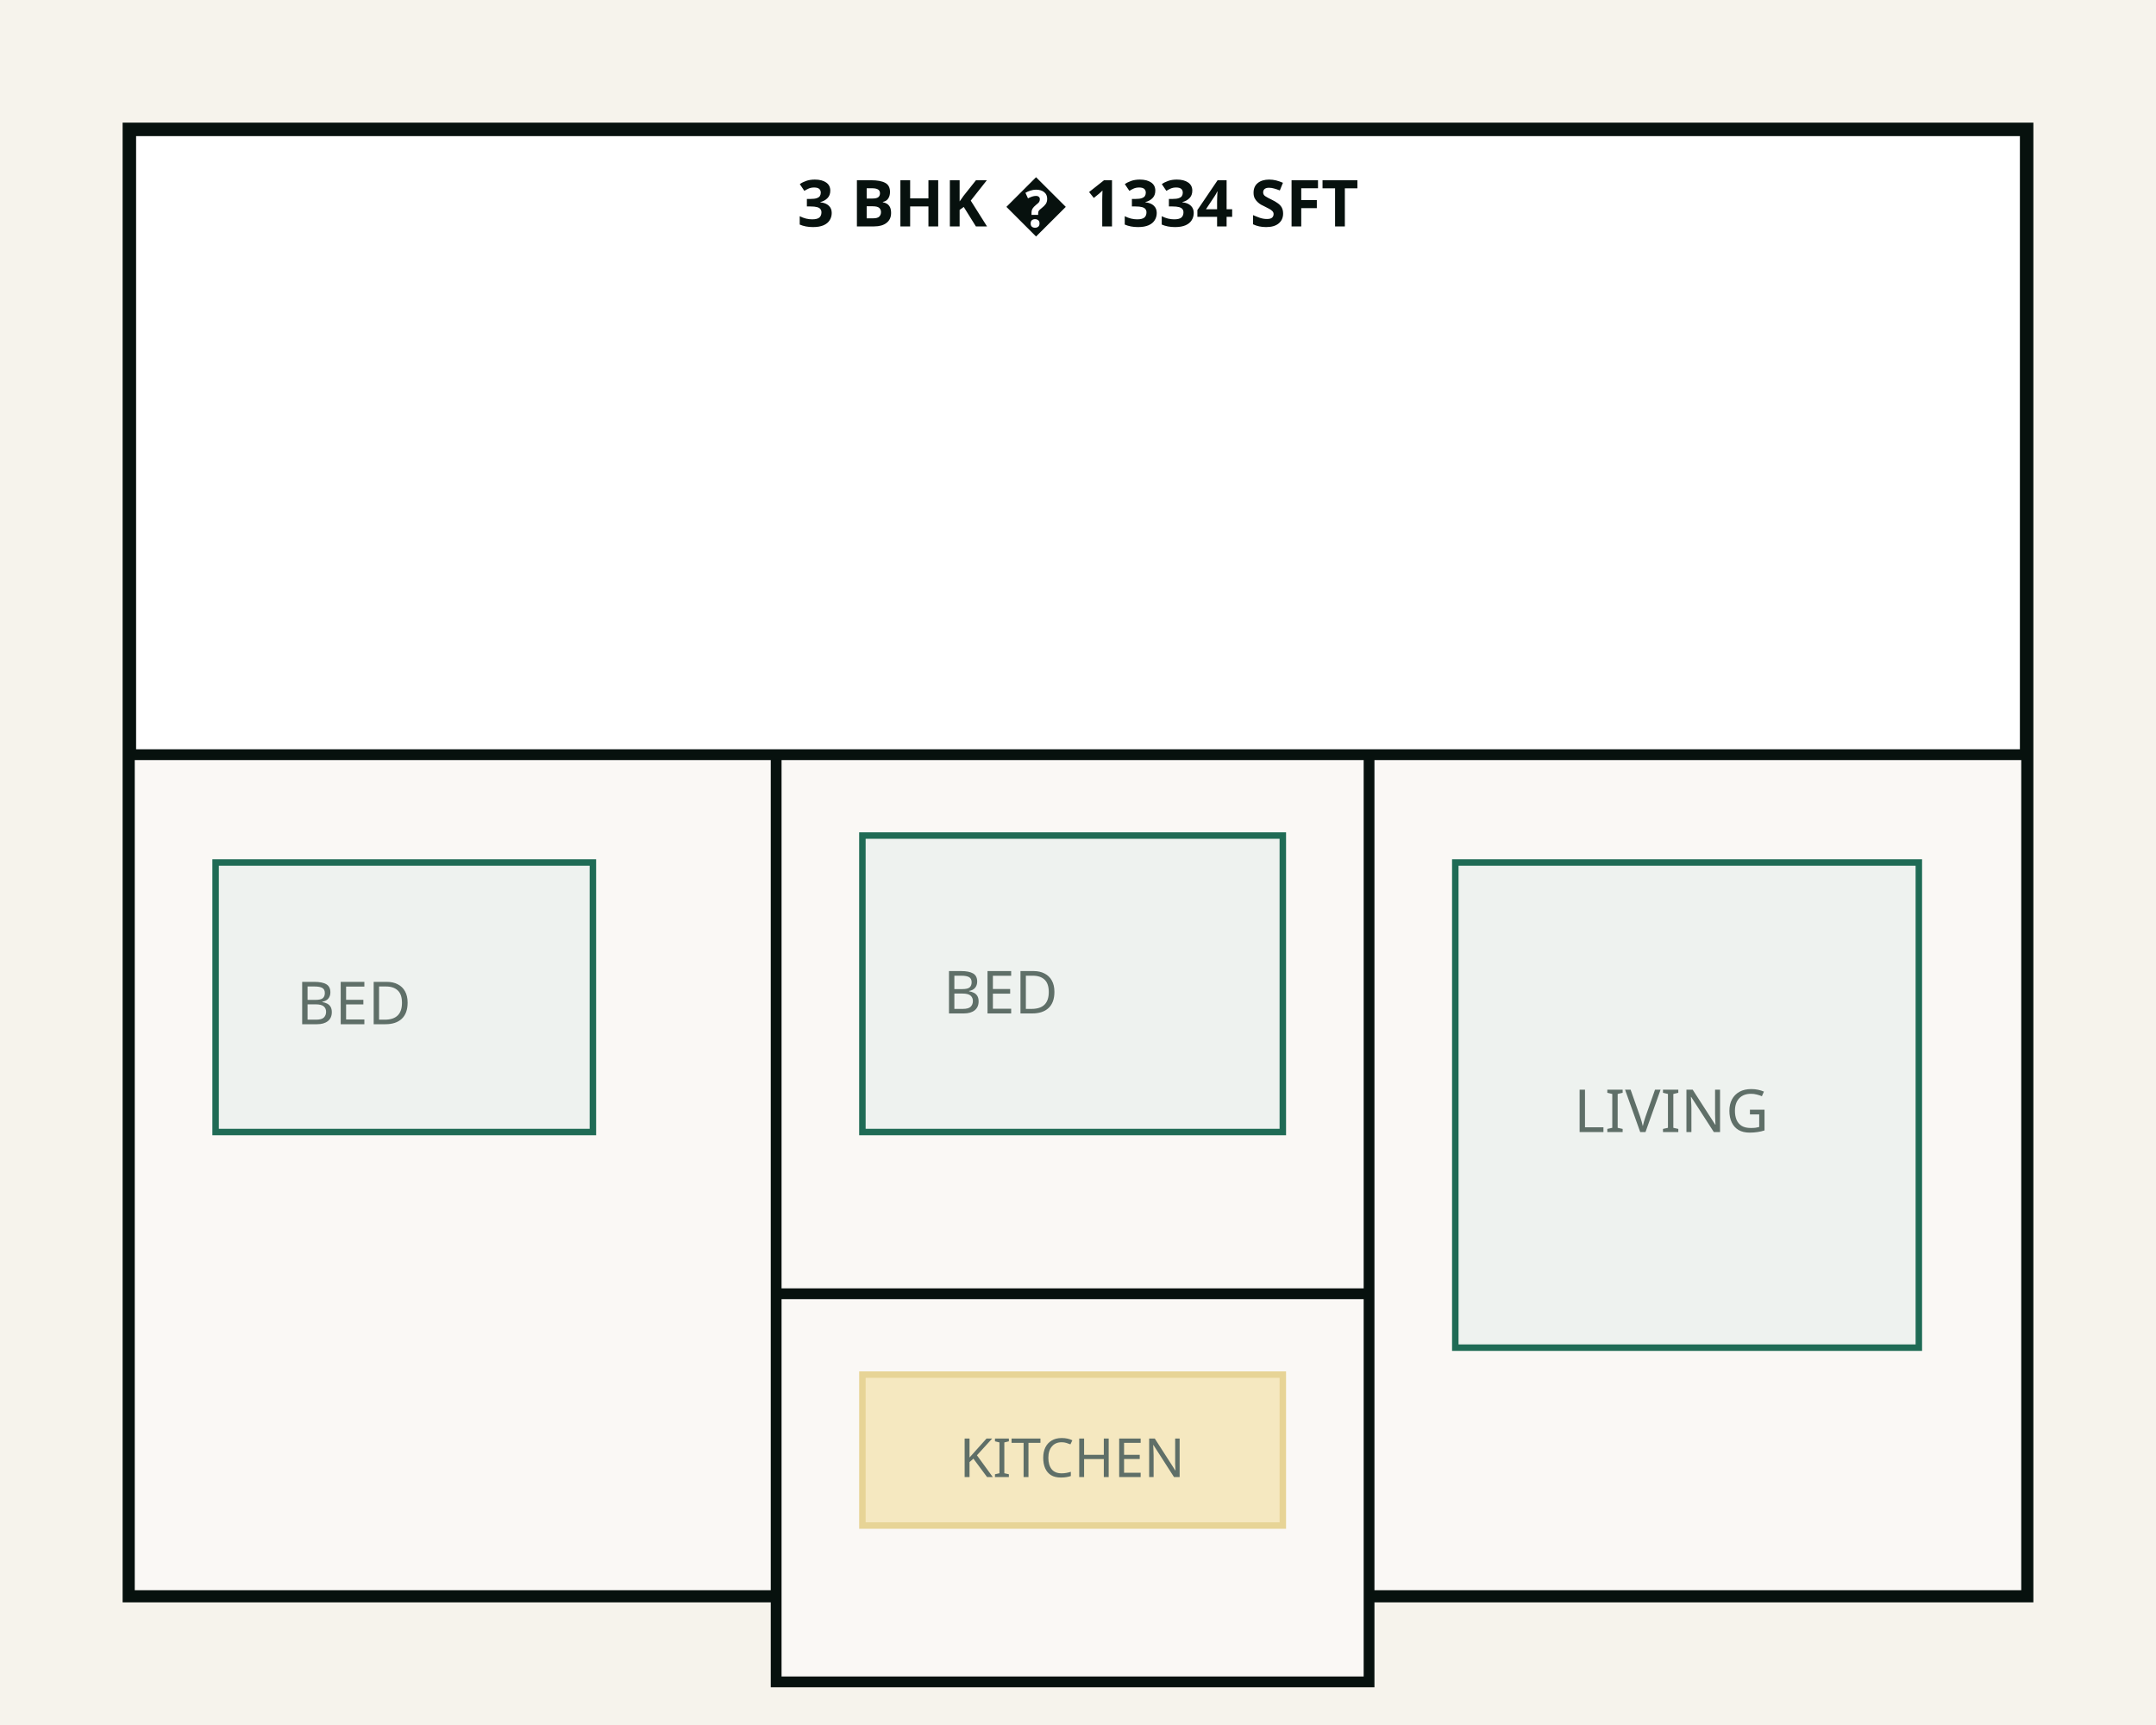
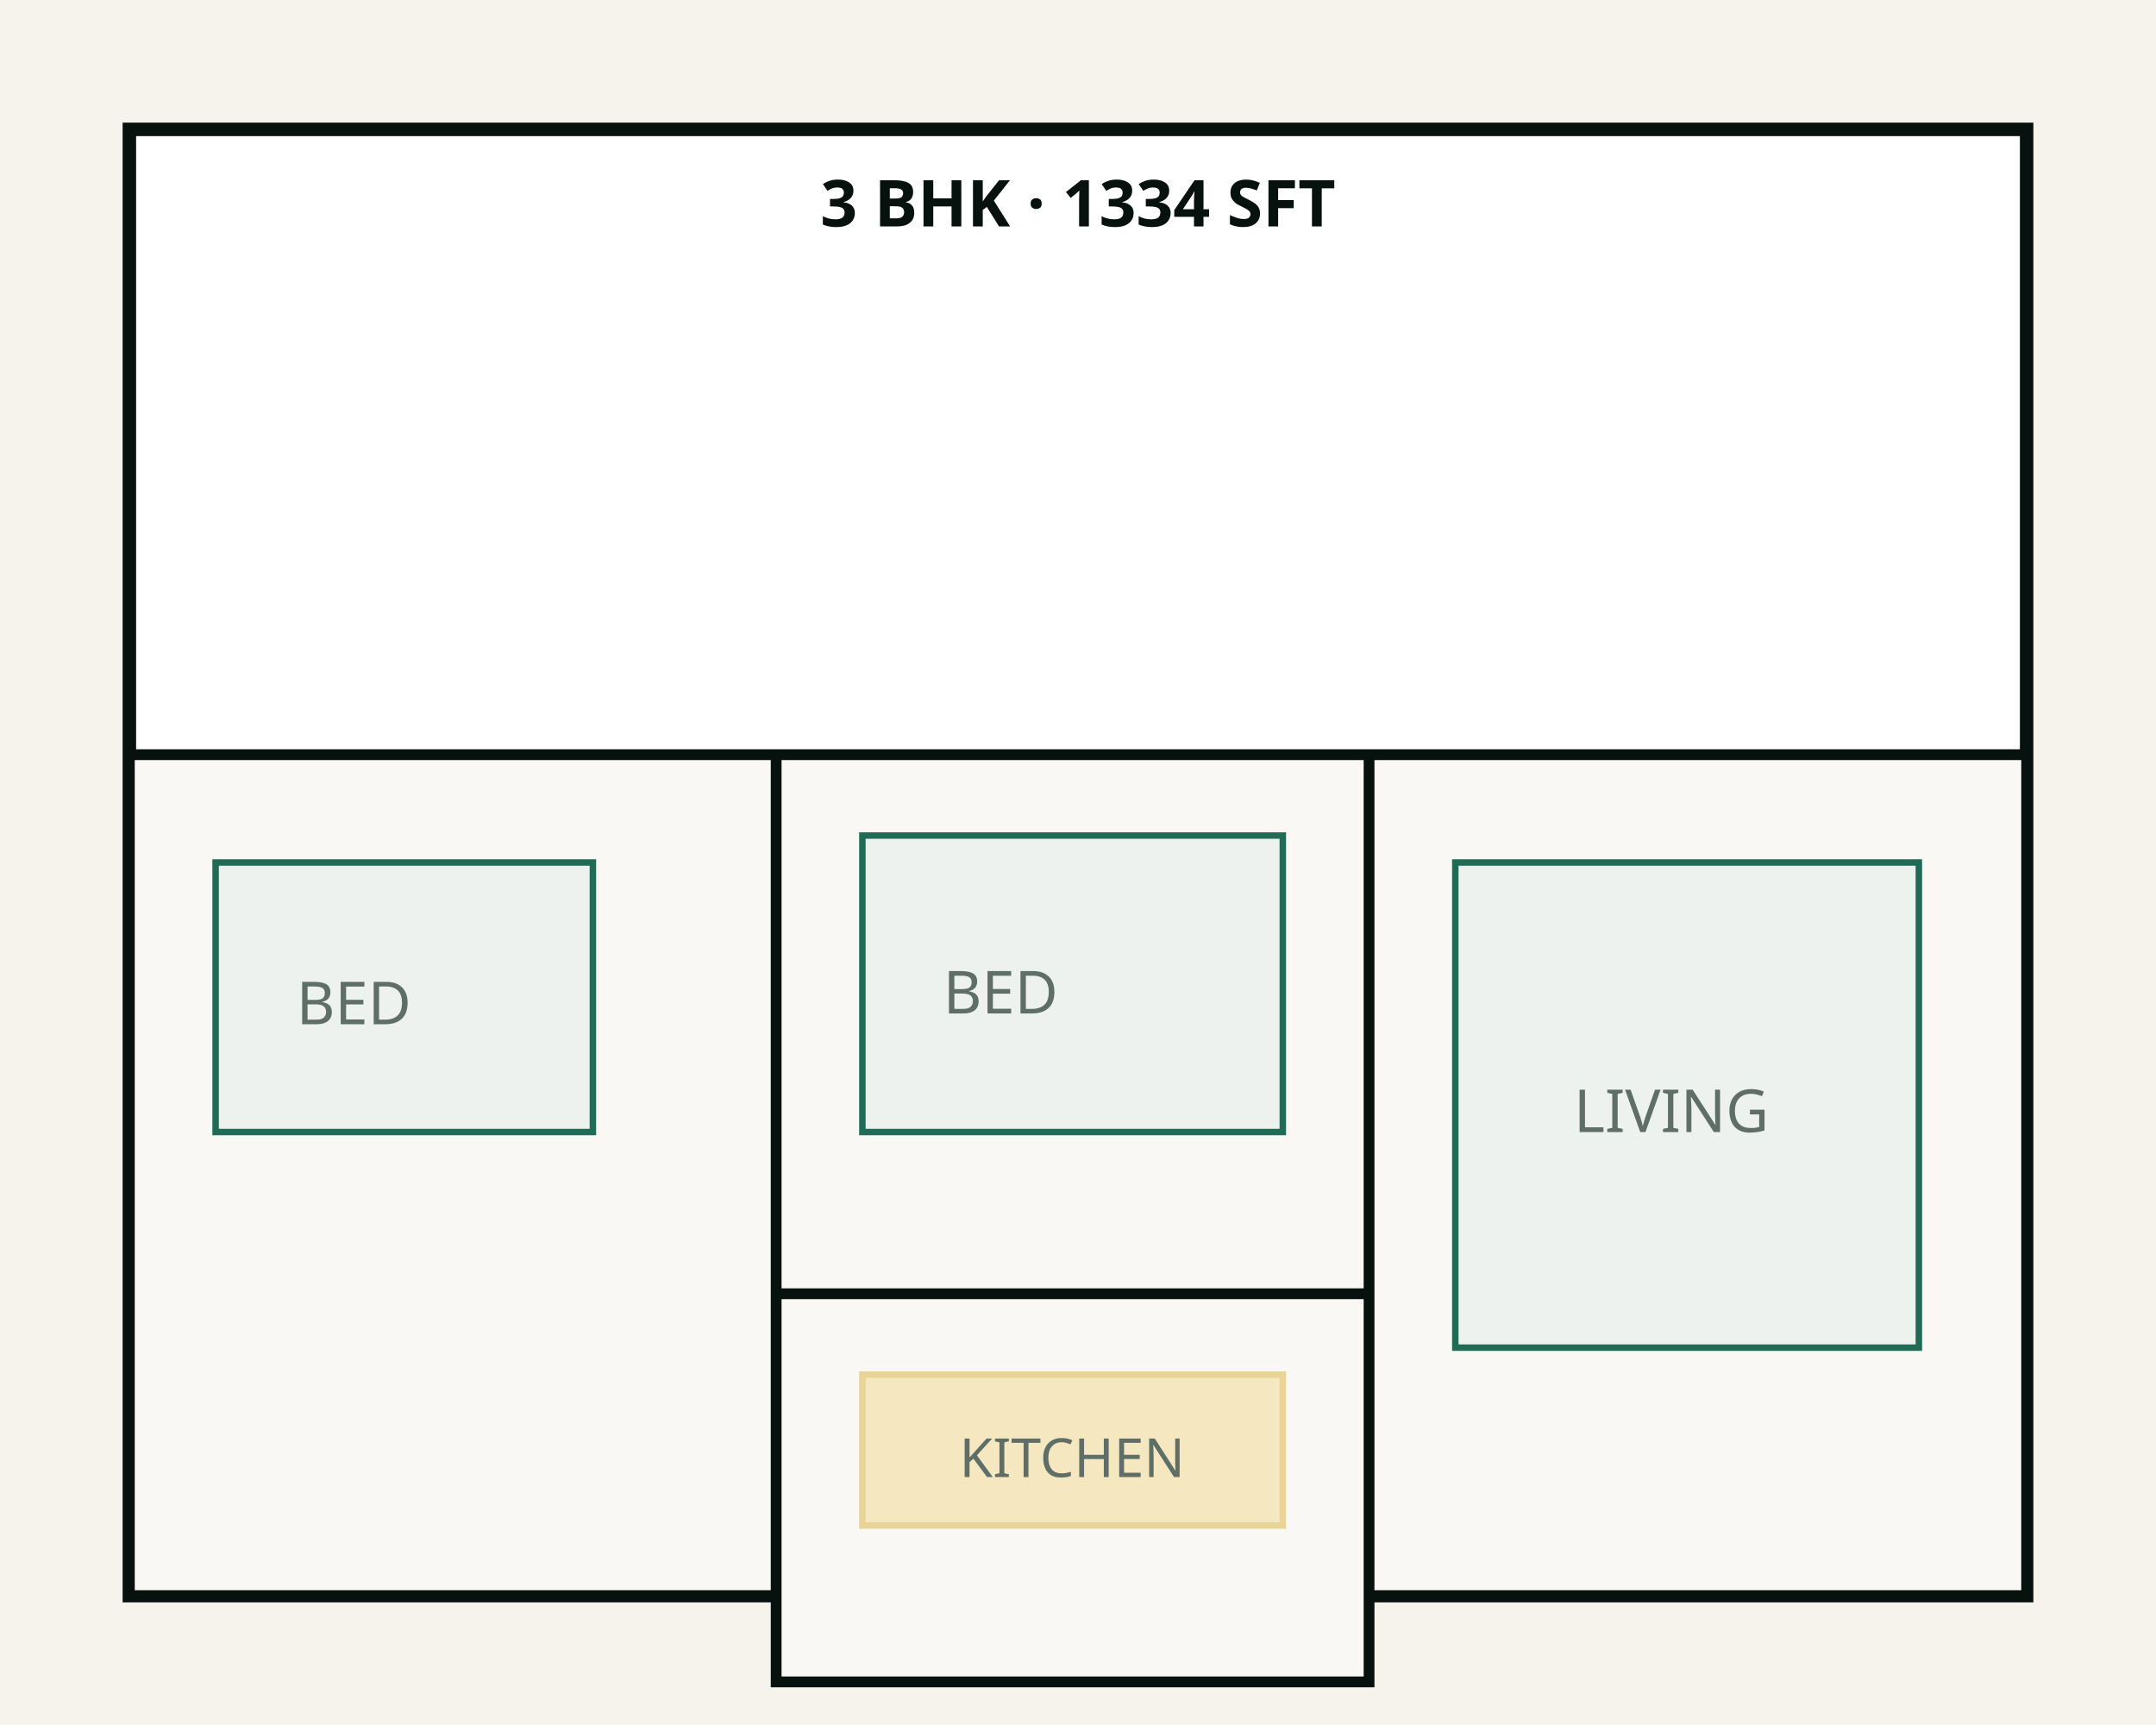
<svg xmlns="http://www.w3.org/2000/svg" viewBox="0 0 400 320" fill="none">
  <rect width="400" height="320" fill="#f6f3ec" />
  <rect x="24" y="24" width="352" height="272" fill="#fff" stroke="#07110e" stroke-width="2.5" />
  <path d="M24 140h120v156H24V140zm120 0h110v100H144V140zm110 0h122v156H254V140zM144 240h110v72H144v-72z" stroke="#07110e" stroke-width="2" fill="#faf8f5" />
  <rect x="40" y="160" width="70" height="50" fill="#eef2ef" stroke="#1f6b55" stroke-width="1.2" />
  <rect x="160" y="155" width="78" height="55" fill="#eef2ef" stroke="#1f6b55" stroke-width="1.2" />
  <rect x="270" y="160" width="86" height="90" fill="#eef2ef" stroke="#1f6b55" stroke-width="1.2" />
  <rect x="160" y="255" width="78" height="28" fill="#f0d78c" stroke="#d4af37" stroke-width="1.2" opacity=".5" />
  <text x="55" y="190" fill="#5f6f68" font-family="Poppins,sans-serif" font-size="11">BED</text>
  <text x="175" y="188" fill="#5f6f68" font-family="Poppins,sans-serif" font-size="11">BED</text>
  <text x="292" y="210" fill="#5f6f68" font-family="Poppins,sans-serif" font-size="11">LIVING</text>
  <text x="178" y="274" fill="#5f6f68" font-family="Poppins,sans-serif" font-size="10">KITCHEN</text>
-   <text x="200" y="42" fill="#07110e" font-family="Poppins,sans-serif" font-size="12" font-weight="600" text-anchor="middle">3 BHK � 1334 SFT</text>
+   <text x="200" y="42" fill="#07110e" font-family="Poppins,sans-serif" font-size="12" font-weight="600" text-anchor="middle">3 BHK · 1334 SFT</text>
</svg>
